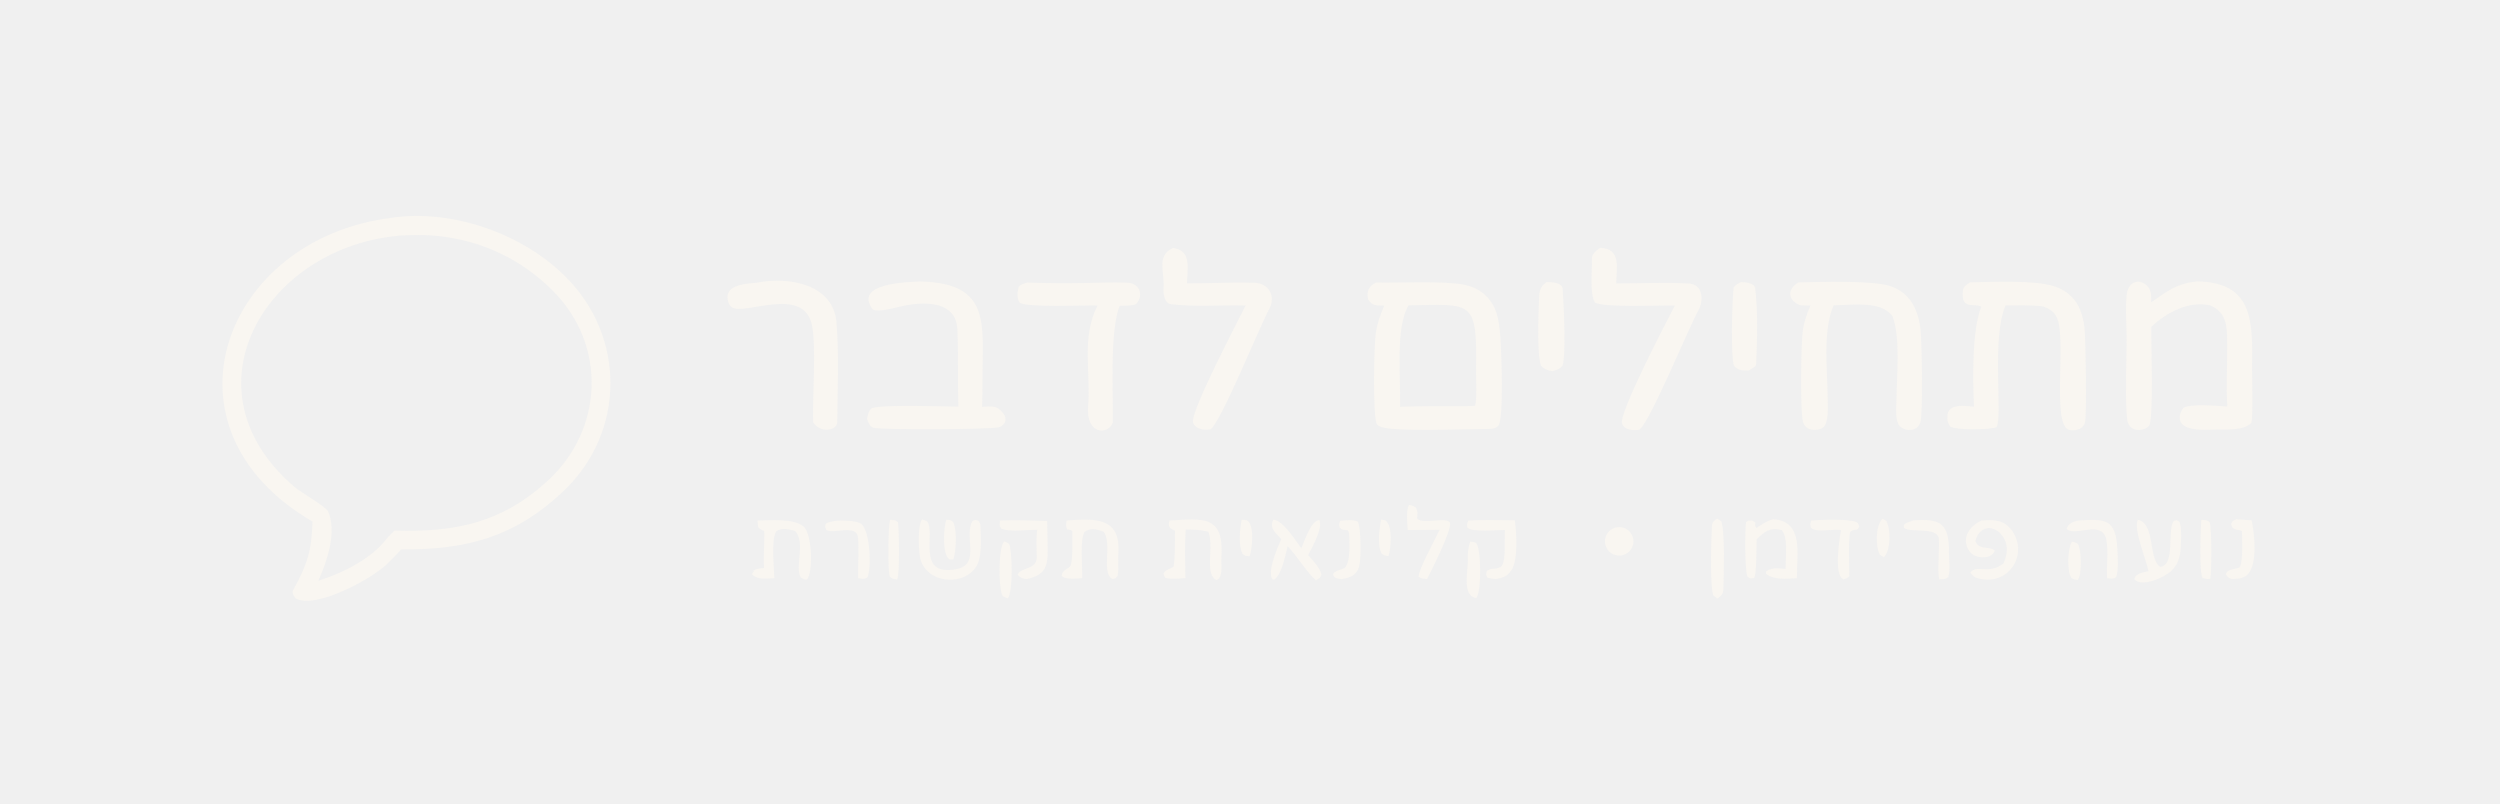
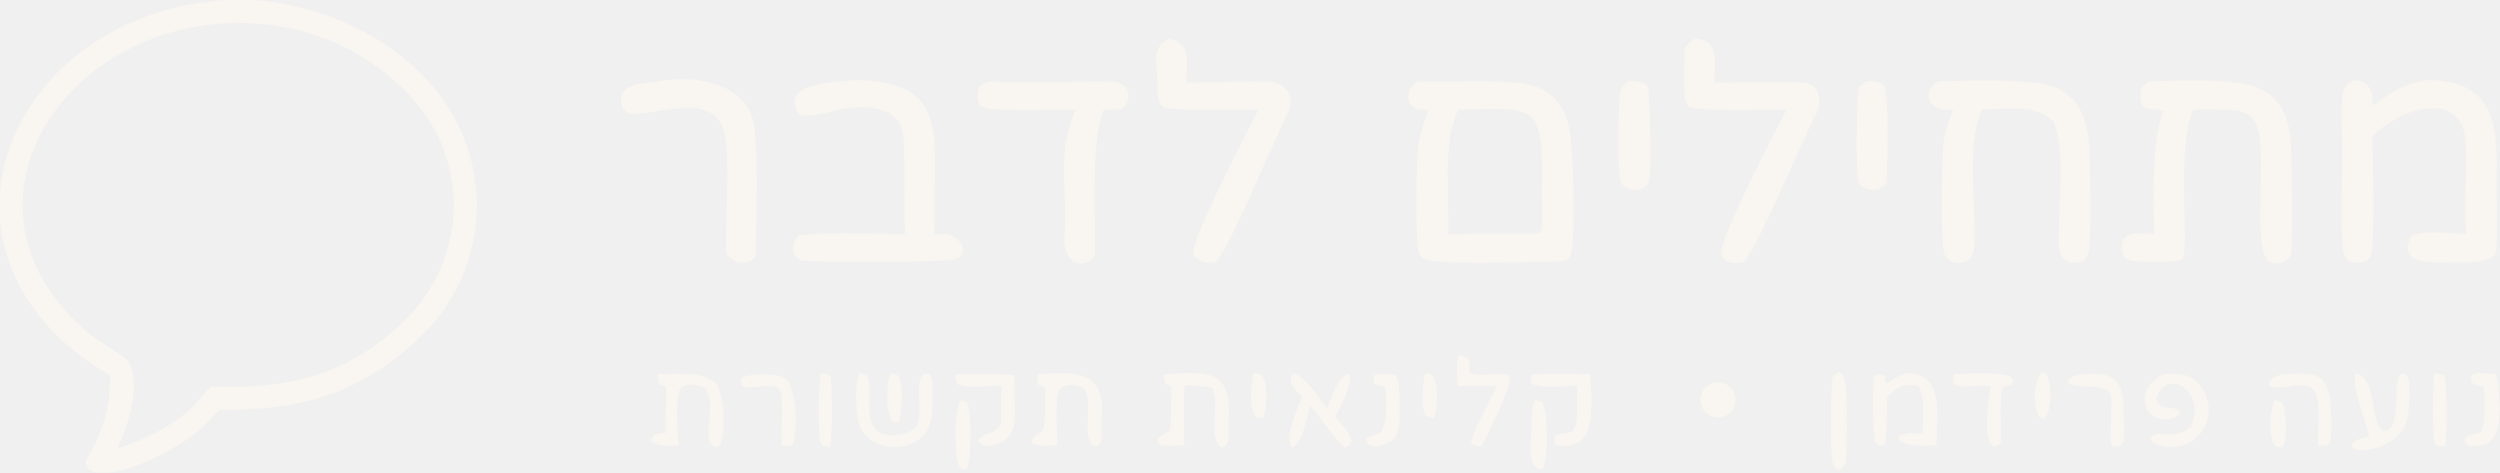
- <svg xmlns="http://www.w3.org/2000/svg" width="1907" height="613" viewBox="0 0 1907 613" fill="none">
-   <path d="M298.551 166.167C344.44 159.179 398.549 178.173 431.119 210.793C477.311 256.427 477.321 329.46 429.982 374.473C393.039 409.601 355.814 419.493 306.128 419.072C302.801 422.752 298.675 426.743 295.15 430.319C282.715 442.118 240.248 465.033 225.339 456.357C224.124 454.673 222.473 452.137 223.55 450.199C234.303 430.868 237.751 420.33 238.387 397.836C115.918 326.56 170.305 182.179 298.551 166.167ZM242.795 443.033C261.78 436.911 283.352 426.445 295.655 410.062C297.147 408.533 299.433 406.039 300.987 404.727C346.989 406.118 382.643 399.076 417.899 366.639C460.315 327.616 463.015 263.724 422.256 222.362C395.987 195.512 361.239 180.608 323.785 179.306C319.701 179.194 304.649 179.376 301.27 180.119C201.274 190.949 138.452 297.823 224.662 371.454C229.75 375.799 248.606 386.363 250.29 390.172C257.16 405.708 249.528 428.202 242.795 443.033Z" fill="#F9F6F1" />
-   <path d="M1049.59 215.504C1066.72 215.893 1101.91 214.15 1116.62 217.131C1122.33 218.286 1127.52 220.443 1131.97 224.254C1142 232.842 1143.51 244.612 1144.47 257.042C1145.19 266.346 1147.33 319.911 1142.85 324.853C1140.43 327.53 1135.82 327.167 1132.51 327.232C1118.4 327.176 1062.47 329.646 1053.11 325.519C1052.01 325.03 1050.52 324.187 1050.04 323.042C1047.18 316.059 1048.03 263.58 1049.46 253.938C1050.56 246.48 1052.99 239.989 1055.91 233.11C1050 232.865 1046.92 233.715 1043.63 228.366C1042.19 222.299 1044.15 218.263 1049.59 215.504ZM1118.55 309.839L1125 309.571C1126.89 306.715 1125.84 287.628 1125.92 282.819C1126.87 228.007 1123.19 232.201 1074.42 232.943C1064.28 249.536 1068.58 288.783 1067.95 310.266C1085.92 309.735 1100.78 309.779 1118.55 309.839Z" fill="#F9F6F1" />
-   <path d="M1675.95 214.648C1719.03 215.374 1718.32 245.39 1717.88 280.283C1717.81 286.099 1718.72 319.557 1717.27 322.643C1711.6 328.333 1699.05 327.655 1691.31 327.654C1683.54 327.653 1672.59 328.941 1666 324.668C1661.19 321.549 1662.19 315.022 1665.6 311.042C1672.36 307.668 1690.65 309.681 1699.02 310.068C1697.97 295.146 1699.05 279.545 1698.9 264.549C1698.76 251.47 1699.88 238.691 1685.78 232.86C1669.37 229.471 1652.66 238.287 1641.02 249.29C1640.75 259.792 1642.99 320.383 1639.29 324.775C1637.52 326.884 1634.72 327.771 1632.04 327.939C1629.51 328.098 1627.28 327.591 1625.38 325.846C1622.56 323.251 1622.48 319.662 1622.24 316.087C1621.07 297.421 1622.15 278.097 1622.21 259.368C1622.24 248.131 1621.1 235.858 1622.23 224.762C1622.5 222.169 1623.44 219.382 1625.22 217.434C1626.63 215.905 1628.57 214.916 1630.65 214.856C1633.27 214.781 1635.99 216.141 1637.81 217.954C1641.34 221.463 1640.9 226.008 1640.92 230.608C1653.26 221.953 1660.62 216.253 1675.95 214.648Z" fill="#F9F6F1" />
-   <path d="M1502.67 215.397C1519.46 215.08 1552.03 213.486 1566.9 218.355C1575.17 221.066 1581.75 226.139 1585.66 234.02C1588.15 239.044 1589.49 244.771 1590.09 250.322C1590.96 258.2 1591.94 318.321 1590.34 322.677C1589.59 324.723 1588.22 326.306 1586.23 327.212C1583.84 328.298 1580.24 328.677 1577.76 327.689C1565.22 322.678 1576.26 258.867 1569.17 242.663C1566.95 237.61 1563.55 235.704 1558.71 233.788C1551.01 232.617 1538.1 232.933 1529.88 232.955C1518.88 257.525 1527.84 318.632 1522.92 325.809C1518.05 327.907 1491.52 328.337 1487.57 325.254C1485.74 322.578 1485.37 320.89 1485.45 317.61C1485.69 307.314 1498.8 309.681 1505.74 310.217C1504.88 289.374 1504.07 252.2 1511.3 234.027C1507.05 230.685 1495.46 237.348 1497.31 221.663C1497.71 218.241 1500.2 217.24 1502.67 215.397Z" fill="#F9F6F1" />
-   <path d="M1371.94 215.417C1388.33 215.116 1428.82 213.658 1442.4 218.4C1450.72 221.302 1456.89 226.948 1460.64 234.925C1463.03 240.002 1464.33 245.601 1464.97 251.153C1465.98 259.846 1466.97 316.752 1464.81 322.363C1463.98 324.541 1462.61 326.335 1460.42 327.274C1457.96 328.33 1454.68 328.174 1452.24 327.136C1449.55 325.996 1447.95 324.099 1447.21 321.318C1445.82 316.135 1446.58 309.673 1446.65 304.305C1446.85 286.426 1449.69 257.258 1443.67 241.335C1435.22 229.109 1412.52 232.82 1398.73 232.874C1390.27 251.861 1393.93 281.864 1394.13 302.877C1394.2 309.649 1394.88 316.967 1392.61 323.462C1392.11 324.899 1390.64 326.311 1389.25 326.93C1386.43 328.191 1382.78 328.295 1379.9 327.144C1377.68 326.25 1376.36 324.611 1375.52 322.396C1372.99 315.83 1373.85 261.706 1375.14 252.485C1376.11 245.538 1378.23 239.445 1381.03 233.052C1379.69 233.065 1373.73 233.08 1372.86 232.721C1362.99 228.629 1363.64 220.018 1371.94 215.417Z" fill="#F9F6F1" />
-   <path d="M701.973 214.699C757.395 215.973 749.116 248.277 749.444 292.421C749.487 298.328 749.251 304.391 749.145 310.31C752.116 310.226 756.287 309.689 759.117 310.513C761.839 311.306 765.017 314.39 766.265 316.858C766.841 317.997 767.251 320.048 766.852 321.28C766.121 323.535 764.605 324.829 762.475 325.789C758.237 327.697 670.096 328.063 666.03 326.255C663.203 324.997 662.407 322.23 661.382 319.549C662.107 316.25 662.302 314.31 664.484 311.656C669.262 308.301 720.757 310.09 731.056 310.185C730.398 290.485 731.152 270.503 730.282 251.224C729.311 229.703 706.082 230.172 690.698 232.942C686.185 233.754 667.955 239.319 665.323 235.542C651.687 215.979 691.346 215.281 701.973 214.699Z" fill="#F9F6F1" />
-   <path d="M1220.75 189.047C1236.64 189.725 1233.13 204.006 1232.84 216.181C1251.34 216.267 1270.08 215.193 1288.51 216.31C1299.15 216.991 1299.63 229.511 1295.6 236.603C1288.45 249.151 1258.66 322.125 1250.48 327.788C1247.12 328.312 1243.69 328.3 1240.58 326.777C1239.14 326.073 1237.77 324.62 1237.27 323.09C1234.7 315.289 1271.17 245.396 1277.6 233.073C1266.76 232.783 1222.98 234.8 1216.71 230.793C1212.33 224.053 1214.65 205.756 1214.33 197.019C1214.21 193.744 1217.96 190.81 1220.75 189.047Z" fill="#F9F6F1" />
-   <path d="M894.831 189.178C909.204 191.13 905.699 204.658 905.425 216.135C922.116 216.263 938.676 215.159 955.409 215.693C966.881 215.049 973.715 225.239 968.268 235.453C960.363 250.257 931.618 321.355 923.463 327.475C920.354 328.017 917.241 327.978 914.302 326.683C912.228 325.769 910.782 324.459 910.048 322.28C907.55 314.873 944.477 244.47 950.166 233.07C931.311 232.53 911.778 234.314 893.195 232.033C888.093 231.342 887.188 223.589 887.547 219.551C888.554 208.245 881.705 194.74 894.831 189.178Z" fill="#F9F6F1" />
-   <path d="M783.672 215.55C797.707 216.027 811.752 216.15 825.792 215.918C837.202 215.688 847.983 215.248 859.745 215.618C868.792 215.902 872.87 224.658 866.948 231.56C865.312 233.467 857.121 233.158 854.134 233.189C846.382 252.074 849.239 299.231 848.846 322.476C845.148 331.973 828.132 331.826 830.013 309.534C832.179 283.87 824.656 257.548 837.23 233.047C827.378 232.725 781.945 234.858 777.611 230.7C775.494 226.848 776.047 222.95 777.008 218.841C779.287 216.568 780.628 216.379 783.672 215.55Z" fill="#F9F6F1" />
-   <path d="M577.89 215.576C601.13 210.908 635.679 216.412 638.079 246.064C640.081 270.811 638.805 297.084 638.662 321.945C638.625 328.433 625.854 330.838 620.291 322.175C619.592 303.085 622.856 263.433 619.25 247.563C612.448 217.625 567.909 240.904 558.329 234.404C556.252 232.994 555.468 230.825 555.069 228.432C554.677 226.081 554.964 223.914 556.447 221.987C560.665 216.51 571.505 216.292 577.89 215.576Z" fill="#F9F6F1" />
-   <path d="M1179.56 215.205C1183.45 215.075 1191.56 215.48 1191.96 220.223C1192.73 229.423 1194.81 272.994 1191.74 279.223C1189.16 281.874 1187.64 282.092 1184.14 283.079C1180.54 282.594 1177.84 281.661 1175.52 278.909C1172.18 271.303 1173.59 236.263 1174.08 226.047C1174.34 220.713 1175.57 218.445 1179.56 215.205Z" fill="#F9F6F1" />
-   <path d="M1327.78 215.186C1330.91 215.171 1338.4 215.729 1338.89 219.984C1341.03 238.761 1340.38 259.005 1339.59 277.91C1339.52 279.67 1335.16 281.857 1333.75 282.627L1333.39 282.628C1328.84 282.629 1326.18 282.664 1322.87 279.34C1319.96 274.182 1321.33 227.838 1322.39 219.616C1322.59 218.057 1326.2 216.117 1327.78 215.186Z" fill="#F9F6F1" />
-   <path d="M1352.4 396.06C1376.37 397.54 1370.4 422.728 1370.7 441.047C1362.99 441.369 1353.27 442.709 1347.12 437.631L1347.13 435.888C1352.08 432.609 1356.23 433.516 1362.04 433.974L1362.15 429.217C1362.29 422.217 1363.66 409.136 1359.04 404.32C1349.87 402.111 1346.15 405.444 1339.94 411.347C1339.83 416.072 1339.96 438.894 1337.97 440.937C1334.56 441.401 1335.79 441.704 1333.04 439.897C1330.75 435.537 1331.12 403.334 1331.87 398.253C1334.3 396.717 1333.62 397.17 1336.84 397.157C1341.29 399.705 1337.25 398.573 1339.57 402.694C1341.19 402.266 1346.19 397.818 1352.4 396.06Z" fill="#F9F6F1" />
-   <path d="M892.003 397.075C917.91 395.555 933.946 392.738 931.674 425.484C931.348 430.083 933.303 441.15 927.705 442.493C918.466 437.112 926.384 417.446 921.724 405.587C915.486 403.993 910.824 404.067 904.445 403.932C903.666 415.47 904.045 429.327 904.209 441.016C900.4 441.284 893.23 441.891 889.531 440.936C888.285 440.616 888.09 439.169 887.464 437.651C888.774 434.796 891.44 434.395 894.982 432.482C896.409 429.892 896.194 409.617 896.297 404.862L892.65 402.838C891.036 400.264 891.582 400.795 892.003 397.075Z" fill="#F9F6F1" />
-   <path d="M813.633 397.085C834.911 395.406 854.979 394.381 853.081 421.659C852.681 427.4 853.559 433.427 852.513 439.33C850.58 441.565 851.543 440.953 848.509 441.624C839.73 437.144 848.739 414.64 841.814 405.571C836.496 403.692 832.255 402.454 827.406 405.558C823.483 411.9 825.789 431.056 825.477 441.008C821.236 441.208 812.397 442.469 809.836 439.193C810.108 434.97 814.605 433.998 816.328 431.989C818.566 429.379 817.901 409.075 817.984 405.071C816.832 404.126 815.46 404.068 813.945 403.798C812.898 400.984 813.167 400.104 813.633 397.085Z" fill="#F9F6F1" />
-   <path d="M577.866 397.035C587.549 397.002 604.9 395.173 612.831 401.521C619.647 406.975 620.398 437.087 615.517 442.102C612.812 442.135 613.333 441.915 610.656 440.359C606.215 431.29 614.73 414.118 606.542 405.033C601.891 403.74 595.961 402.162 592.044 405.456C588.105 411.804 590.433 432.231 590.672 441.067C588.763 441.174 586.853 441.258 584.943 441.319C580.383 441.445 576.989 441.326 573.419 437.953L575.464 435.257L573.935 435.927C576.795 433.665 579.195 433.697 582.777 433.287C582.237 422.957 583.261 415.096 582.956 405.055C577.549 402.761 578.199 402.319 577.866 397.035Z" fill="#F9F6F1" />
-   <path d="M1511.3 397.064C1521.55 396.166 1530.14 396.622 1535.96 406.632C1546.21 424.253 1532.34 445.04 1512.12 441.829C1508.09 441.189 1505.12 440.387 1503.03 436.7C1507.86 430.222 1516.85 438.697 1528.27 429.804C1529.18 427.822 1530.2 424.567 1530.56 422.379C1531.41 417.443 1530.18 412.372 1527.15 408.377C1523.47 403.444 1516.79 400.656 1511.5 404.898C1508.95 406.914 1507.28 409.846 1506.86 413.075C1510.03 420.323 1518.38 416.071 1521.61 420.158C1519.31 425.415 1512.93 425.865 1507.97 424.46C1505.12 423.62 1502.73 421.662 1501.34 419.03C1496.36 409.499 1502.81 401.241 1511.3 397.064Z" fill="#F9F6F1" />
-   <path d="M992.655 418.205C994.974 413.182 999.862 397.033 1006.36 396.76C1009.4 402.618 1000.57 418.122 997.869 423.478C1001.55 427.748 1006.98 433.016 1007.91 438.327C1006.7 441.508 1007.24 440.497 1003.79 442.631C996.873 436.667 989.619 424.405 982.18 416.584C980.364 423.93 978.017 437.585 971.983 442.17L970.559 441.893C966.508 435.664 974.46 417.783 977.356 411.233C972.868 406.17 968.082 402.95 971.304 396.318C979.041 397.444 987.506 411.311 992.655 418.205Z" fill="#F9F6F1" />
-   <path d="M703.297 396.228L706.992 397.494C714.443 405.587 697.811 440.476 729.855 434.048C748.281 430.352 734.978 408.695 741.784 397.518C744.39 396.292 743.285 396.446 746.327 397.216C748.391 400.169 747.803 401.116 748.029 405.104C748.242 413.246 749.02 426.06 744.268 432.819C733.066 448.642 703.806 443.927 701.48 423.25C700.786 417.08 699.923 401.209 703.297 396.228Z" fill="#F9F6F1" />
-   <path d="M1630.76 396.452C1644.35 399.473 1638.46 426.335 1647.83 432.441C1659.84 430.575 1652.72 404.398 1658.19 397.319C1660.76 396.598 1659.73 396.544 1662.27 397.823C1664.93 403.012 1663.44 416.074 1663.08 422.186C1661.62 428.079 1660.68 431.193 1656.2 435.529C1651.11 440.449 1633.6 448.355 1628.09 441.822L1628.86 439.756C1631.46 436.985 1635.11 436.585 1638.87 435.707C1637.03 426.336 1627.17 403.568 1630.76 396.452Z" fill="#F9F6F1" />
-   <path d="M1119.97 397.144C1129.59 396.361 1145.4 396.863 1155.47 396.877C1156.81 405.998 1158.19 427.313 1152.92 434.93C1149.29 440.184 1146.69 440.443 1141.02 441.754C1139.01 441.634 1136.64 441.095 1134.65 440.704C1133.32 437.999 1133.68 438.892 1134.06 435.597C1138.39 432.477 1139.54 435.155 1145.11 432.249C1149.1 428.077 1147.3 412.079 1147.94 404.245C1142.22 404.234 1122.76 406.154 1119.32 402.476C1118.74 400.099 1119.11 399.464 1119.97 397.144Z" fill="#F9F6F1" />
-   <path d="M762.754 397.054C773.948 396.491 787.403 397.131 798.768 397.399C798.827 402.757 799.017 408.374 799.096 413.716C799.317 428.671 800.19 438.275 783.141 441.709C780.055 441.395 778.103 440.662 776.237 438.408C778.842 432.204 791.044 434.983 790.831 424.709C790.701 418.411 790.295 410.295 791.162 404.147C782.582 404.035 771.504 405.942 764.115 403.447C761.923 400.853 762.597 401.11 762.754 397.054Z" fill="#F9F6F1" />
-   <path d="M1074.78 385.219C1077.34 385.521 1077.66 385.697 1079.87 387.041C1081.74 389.748 1081.19 392.218 1080.94 395.489C1084.95 400.465 1104.39 393.68 1106 398.897C1107.67 404.278 1091.07 436.837 1088.58 441.636C1085.31 441.277 1084.59 441.713 1082.15 439.889C1082.16 433.938 1094.62 411.861 1098.12 404.134L1073.78 404.301C1073.5 399.301 1072.39 389.336 1074.78 385.219Z" fill="#F9F6F1" />
-   <path d="M1381.65 397.041C1388.72 396.461 1408.97 395.661 1415.54 398.067C1417.59 398.821 1417.72 400.085 1418.2 401.795C1416.06 405.786 1415.86 402.585 1411.29 405.629C1409.88 412.085 1410.57 431.805 1410.67 439.531C1409.37 441.07 1408.19 441.289 1406.28 441.936C1398.6 439.076 1403.08 411.087 1404.31 404.512C1399.6 402.897 1386.02 406.782 1381.4 402.697C1380.56 399.332 1380.66 400.587 1381.65 397.041Z" fill="#F9F6F1" />
-   <path d="M1585.32 397.054C1605.74 395.846 1614.08 395.237 1615.16 419.611C1615.43 425.673 1616.17 434.618 1614.21 440.247C1611.37 441.902 1610.92 441.303 1607.28 441.153C1606.68 431.447 1608.39 422.042 1606.86 412.494C1604.11 395.338 1582.72 410.132 1576.45 403.372C1577.92 399.048 1581.37 397.937 1585.32 397.054Z" fill="#F9F6F1" />
-   <path d="M1309.81 395.617C1310.97 396.153 1311.92 396.921 1312.96 397.676C1316 405.615 1314.82 438.976 1314.6 449.145C1314.51 453.497 1312.92 454.266 1310.12 456.629C1309.14 455.969 1307.93 454.968 1306.97 454.22C1304.21 447.891 1305.35 410.272 1305.89 401.032C1306.07 397.871 1307.66 397.186 1309.81 395.617Z" fill="#F9F6F1" />
-   <path d="M1459.31 397.006C1480.02 395.31 1486.92 399.199 1486.66 421.332C1486.58 427.276 1487.97 434.403 1486.12 440.174C1484.1 442.025 1482.5 441.614 1479.35 441.95C1477.6 437.571 1479.6 416.894 1478.95 410.986C1477.9 401.57 1458.07 406.738 1452.32 402.709L1452.34 400.233C1454.48 398.489 1456.72 397.898 1459.31 397.006Z" fill="#F9F6F1" />
-   <path d="M638.955 397.171C643.713 396.985 652.688 397.046 656.622 399.426C663.835 403.792 665.016 434.944 661.534 440.562C658.264 442.028 658.409 441.49 654.589 441.095C654.316 431.439 655.352 419.258 654.473 410.02C653.459 399.355 635.609 407.809 630.234 404.175C629.214 401.268 629.214 402.359 629.838 399.546C632.324 397.807 635.88 397.616 638.955 397.171Z" fill="#F9F6F1" />
-   <path d="M1705.97 396.063L1717.55 396.943C1719.69 406.906 1722.23 429.581 1714.84 437.836C1711.49 441.577 1706.72 441.493 1702.07 441.653C1699.68 440.744 1699.37 440.212 1697.83 438.109C1699.07 433.125 1707.55 434.617 1708.74 432.158C1711.09 427.31 1710.28 409.989 1710.13 405.04C1706.06 403.524 1703.11 404.959 1701.89 399.703C1703.4 396.716 1702.59 397.656 1705.97 396.063Z" fill="#F9F6F1" />
-   <path d="M1022.3 397.287C1026.33 396.858 1032.31 396.114 1035.87 397.954C1037.79 403.087 1037.94 415.582 1037.79 421.366C1037.48 433.896 1036.22 439.702 1023.49 441.728C1020.46 441.366 1017.3 441.318 1016.87 437.849C1018.96 434.461 1024.98 434.68 1026.45 432.434C1030.03 426.994 1029.39 416.02 1029.25 409.727C1029.05 400.944 1026.65 406.765 1021.93 402.488C1021.27 400.033 1021.41 399.693 1022.3 397.287Z" fill="#F9F6F1" />
-   <path d="M1233.18 402.245C1238.92 401.204 1244.45 404.877 1245.72 410.568C1246.99 416.261 1243.54 421.941 1237.91 423.439C1234.06 424.463 1229.96 423.296 1227.22 420.397C1224.48 417.499 1223.56 413.334 1224.8 409.546C1226.05 405.759 1229.26 402.957 1233.18 402.245Z" fill="#F9F6F1" />
-   <path d="M1121.54 413.075C1123.51 413.235 1124.18 413.499 1125.99 414.102C1130 419.23 1130.2 450.778 1126.15 456.16C1114.47 454.491 1120.36 434.168 1119.62 425.462C1119.38 422.55 1120.31 415.821 1121.54 413.075Z" fill="#F9F6F1" />
-   <path d="M1679.13 396.539C1682.62 396.925 1683.21 396.397 1685.57 398.479C1687.17 404.209 1687.15 435.42 1685.95 441.653C1683.3 441.684 1682.77 441.61 1680.19 440.981C1677.32 436.75 1678.7 403.496 1679.13 396.539Z" fill="#F9F6F1" />
-   <path d="M678.953 396.533C682.441 396.924 682.77 396.364 685.014 398.502C685.757 405.036 686.497 437.001 684.379 442.073C681.786 441.678 680.601 441.705 678.736 439.918C677.101 434.819 677.399 401.52 678.953 396.533Z" fill="#F9F6F1" />
-   <path d="M765.868 413.035C767.726 413.459 768.248 413.899 769.784 414.912C772.248 420.566 772.797 451.449 768.789 456.436C767.52 456.025 766.147 455.357 764.917 454.807C761.468 449.157 761.465 418.104 765.868 413.035Z" fill="#F9F6F1" />
-   <path d="M1580.47 413.12C1582.48 413.503 1583.17 413.915 1584.98 414.797C1587.78 419.077 1588.31 438.562 1584.88 442.453C1582.63 442.062 1582.08 442.027 1580.05 440.914C1576.46 435.501 1577.17 418.354 1580.47 413.12Z" fill="#F9F6F1" />
-   <path d="M721.782 396.442C725.475 396.929 724.746 396.322 727.22 398.362C730.133 405.003 729.38 420.052 727.21 426.795L724.346 426.725C718.347 423.045 719.906 402.336 721.782 396.442Z" fill="#F9F6F1" />
-   <path d="M1435.95 395.719L1438.8 397.222C1442.35 403.583 1442.46 419.194 1437.1 425.057C1436.1 424.535 1434.88 423.722 1433.9 423.106C1430.59 416.819 1430.51 401.184 1435.95 395.719Z" fill="#F9F6F1" />
-   <path d="M947.122 396.483C947.932 396.514 950.688 396.625 951.2 396.903C957.262 400.194 955.055 419.902 953.183 424.319C950.753 424.111 949.58 424.231 947.867 422.519C944.431 416.371 945.827 403.303 947.122 396.483Z" fill="#F9F6F1" />
-   <path d="M1053.41 396.366C1053.92 396.43 1056.18 396.736 1056.5 396.889C1062.63 399.82 1061.07 418.991 1059.1 424.115C1056.5 423.922 1056.17 423.873 1054.03 422.4C1050.25 416.218 1052.34 403.375 1053.41 396.366Z" fill="#F9F6F1" />
+ <svg xmlns="http://www.w3.org/2000/svg" width="1550" height="293" viewBox="0 0 1550 293" fill="none">
+   <g clip-path="url(#clip0_13_54)">
+     <path d="M128.551 1.167C174.44 -5.821 228.549 13.173 261.119 45.793C307.311 91.427 307.321 164.46 259.982 209.473C223.039 244.601 185.814 254.493 136.128 254.072C132.801 257.752 128.675 261.743 125.15 265.319C112.715 277.118 70.248 300.033 55.339 291.357C54.124 289.673 52.473 287.137 53.55 285.199C64.303 265.868 67.751 255.33 68.387 232.836C-54.082 161.56 0.305 17.179 128.551 1.167ZM72.795 278.033C91.78 271.911 113.352 261.445 125.655 245.062C127.147 243.533 129.433 241.039 130.987 239.727C176.989 241.118 212.643 234.076 247.899 201.639C290.315 162.616 293.015 98.724 252.256 57.362C225.987 30.512 191.239 15.608 153.785 14.306C149.701 14.194 134.649 14.376 131.27 15.119C31.274 25.949 -31.548 132.823 54.662 206.454C59.75 210.799 78.606 221.363 80.29 225.172C87.16 240.708 79.528 263.202 72.795 278.033Z" fill="#F9F6F1" />
+     <path d="M879.59 50.504C896.72 50.893 931.91 49.15 946.62 52.131C952.33 53.286 957.52 55.443 961.97 59.254C972 67.842 973.51 79.612 974.47 92.042C975.19 101.346 977.33 154.911 972.85 159.853C970.43 162.53 965.82 162.167 962.51 162.232C948.4 162.176 892.47 164.646 883.11 160.519C882.01 160.03 880.52 159.187 880.04 158.042C877.18 151.059 878.03 98.58 879.46 88.938C880.56 81.48 882.99 74.989 885.91 68.11C880 67.865 876.92 68.715 873.63 63.366C872.19 57.299 874.15 53.263 879.59 50.504ZM948.55 144.839L955 144.571C956.89 141.715 955.84 122.628 955.92 117.819C956.87 63.007 953.19 67.201 904.42 67.943C894.28 84.536 898.58 123.783 897.95 145.266C915.92 144.735 930.78 144.779 948.55 144.839Z" fill="#F9F6F1" />
+     <path d="M1505.95 49.648C1549.03 50.374 1548.32 80.39 1547.88 115.283C1547.81 121.099 1548.72 154.557 1547.27 157.643C1541.6 163.333 1529.05 162.655 1521.31 162.654C1513.54 162.653 1502.59 163.941 1496 159.668C1491.19 156.549 1492.19 150.022 1495.6 146.042C1502.36 142.668 1520.65 144.681 1529.02 145.068C1527.97 130.146 1529.05 114.545 1528.9 99.549C1528.76 86.47 1529.88 73.691 1515.78 67.86C1499.37 64.471 1482.66 73.287 1471.02 84.29C1470.75 94.792 1472.99 155.383 1469.29 159.775C1467.52 161.884 1464.72 162.771 1462.04 162.939C1459.51 163.098 1457.28 162.591 1455.38 160.846C1452.56 158.251 1452.48 154.662 1452.24 151.087C1451.07 132.421 1452.15 113.097 1452.21 94.368C1452.24 83.131 1451.1 70.858 1452.23 59.762C1452.5 57.169 1453.44 54.382 1455.22 52.434C1456.63 50.905 1458.57 49.916 1460.65 49.856C1463.27 49.781 1465.99 51.141 1467.81 52.954C1471.34 56.463 1470.9 61.008 1470.92 65.608C1483.26 56.953 1490.62 51.253 1505.95 49.648Z" fill="#F9F6F1" />
+     <path d="M1332.67 50.397C1349.46 50.08 1382.03 48.486 1396.9 53.355C1405.17 56.066 1411.75 61.139 1415.66 69.02C1418.15 74.044 1419.49 79.771 1420.09 85.322C1420.96 93.2 1421.94 153.321 1420.34 157.677C1419.59 159.723 1418.22 161.306 1416.23 162.212C1413.84 163.298 1410.24 163.677 1407.76 162.689C1395.22 157.678 1406.26 93.867 1399.17 77.663C1396.95 72.61 1393.55 70.704 1388.71 68.788C1381.01 67.617 1368.1 67.933 1359.88 67.955C1348.88 92.525 1357.84 153.632 1352.92 160.809C1348.05 162.907 1321.52 163.337 1317.57 160.254C1315.74 157.578 1315.37 155.89 1315.45 152.61C1315.69 142.314 1328.8 144.681 1335.74 145.217C1334.88 124.374 1334.07 87.2 1341.3 69.027C1337.05 65.685 1325.46 72.348 1327.31 56.663C1327.71 53.241 1330.2 52.24 1332.67 50.397Z" fill="#F9F6F1" />
+     <path d="M1201.94 50.417C1218.33 50.116 1258.82 48.658 1272.4 53.4C1280.72 56.302 1286.89 61.948 1290.64 69.925C1293.03 75.002 1294.33 80.601 1294.97 86.153C1295.98 94.846 1296.97 151.752 1294.81 157.363C1293.98 159.541 1292.61 161.335 1290.42 162.274C1287.96 163.33 1284.68 163.174 1282.24 162.136C1279.55 160.996 1277.95 159.099 1277.21 156.318C1275.82 151.135 1276.58 144.673 1276.65 139.305C1276.85 121.426 1279.69 92.258 1273.67 76.335C1265.22 64.109 1242.52 67.82 1228.73 67.874C1220.27 86.861 1223.93 116.864 1224.13 137.877C1224.2 144.649 1224.88 151.967 1222.61 158.462C1222.11 159.899 1220.64 161.311 1219.25 161.93C1216.43 163.191 1212.78 163.295 1209.9 162.144C1207.68 161.25 1206.36 159.611 1205.52 157.396C1202.99 150.83 1203.85 96.706 1205.14 87.485C1206.11 80.538 1208.23 74.445 1211.03 68.052C1209.69 68.065 1203.73 68.08 1202.86 67.721C1192.99 63.629 1193.64 55.018 1201.94 50.417Z" fill="#F9F6F1" />
+     <path d="M531.973 49.699C587.395 50.973 579.116 83.277 579.444 127.421C579.487 133.328 579.251 139.391 579.145 145.31C582.116 145.226 586.287 144.689 589.117 145.513C591.839 146.306 595.017 149.39 596.265 151.858C596.841 152.997 597.251 155.048 596.852 156.28C596.121 158.535 594.605 159.829 592.475 160.789C588.237 162.697 500.096 163.063 496.03 161.255C493.203 159.997 492.407 157.23 491.382 154.549C492.107 151.25 492.302 149.31 494.484 146.656C499.262 143.301 550.757 145.09 561.056 145.185C560.398 125.485 561.152 105.503 560.282 86.224C559.311 64.703 536.082 65.172 520.698 67.942C516.185 68.754 497.955 74.319 495.323 70.542C481.687 50.979 521.346 50.281 531.973 49.699Z" fill="#F9F6F1" />
+     <path d="M1050.75 24.047C1066.64 24.725 1063.13 39.006 1062.84 51.181C1081.34 51.267 1100.08 50.193 1118.51 51.31C1129.15 51.991 1129.63 64.511 1125.6 71.603C1118.45 84.151 1088.66 157.125 1080.48 162.788C1077.12 163.312 1073.69 163.3 1070.58 161.777C1069.14 161.073 1067.77 159.62 1067.27 158.09C1064.7 150.289 1101.17 80.396 1107.6 68.073C1096.76 67.783 1052.98 69.8 1046.71 65.793C1042.33 59.053 1044.65 40.756 1044.33 32.019C1044.21 28.744 1047.96 25.81 1050.75 24.047Z" fill="#F9F6F1" />
+     <path d="M724.831 24.178C739.204 26.13 735.699 39.658 735.425 51.135C752.116 51.263 768.676 50.159 785.409 50.693C796.881 50.049 803.715 60.239 798.268 70.453C790.363 85.257 761.618 156.355 753.463 162.475C750.354 163.017 747.241 162.978 744.302 161.683C742.228 160.769 740.782 159.459 740.048 157.28C737.55 149.873 774.477 79.47 780.166 68.07C761.311 67.53 741.778 69.314 723.195 67.033C718.093 66.342 717.188 58.589 717.547 54.551C718.554 43.245 711.705 29.74 724.831 24.178Z" fill="#F9F6F1" />
+     <path d="M613.672 50.55C627.707 51.027 641.752 51.15 655.792 50.918C667.202 50.688 677.983 50.248 689.745 50.618C698.792 50.902 702.87 59.658 696.948 66.56C695.312 68.467 687.121 68.158 684.134 68.189C676.382 87.074 679.239 134.231 678.846 157.476C675.148 166.973 658.132 166.826 660.013 144.534C662.179 118.87 654.656 92.548 667.23 68.047C657.378 67.725 611.945 69.858 607.611 65.7C605.494 61.848 606.047 57.95 607.008 53.841C609.287 51.568 610.628 51.379 613.672 50.55Z" fill="#F9F6F1" />
+     <path d="M407.89 50.576C431.13 45.908 465.679 51.412 468.079 81.064C470.081 105.811 468.805 132.084 468.662 156.945C468.625 163.433 455.854 165.838 450.291 157.175C449.592 138.085 452.856 98.433 449.25 82.563C442.448 52.625 397.909 75.904 388.329 69.404C386.252 67.994 385.468 65.825 385.069 63.432C384.677 61.081 384.964 58.914 386.447 56.987C390.665 51.51 401.505 51.292 407.89 50.576Z" fill="#F9F6F1" />
+     <path d="M1009.56 50.205C1013.45 50.075 1021.56 50.48 1021.96 55.223C1022.73 64.423 1024.81 107.994 1021.74 114.223C1019.16 116.874 1017.64 117.092 1014.14 118.079C1010.54 117.594 1007.84 116.661 1005.52 113.909C1002.18 106.303 1003.59 71.263 1004.08 61.047C1004.34 55.713 1005.57 53.445 1009.56 50.205Z" fill="#F9F6F1" />
+     <path d="M1157.78 50.186C1160.91 50.171 1168.4 50.729 1168.89 54.984C1171.03 73.761 1170.38 94.005 1169.59 112.91C1169.52 114.67 1165.16 116.857 1163.75 117.627L1163.39 117.628C1158.84 117.629 1156.18 117.664 1152.87 114.34C1149.96 109.182 1151.33 62.838 1152.39 54.616C1152.59 53.057 1156.2 51.117 1157.78 50.186Z" fill="#F9F6F1" />
+     <path d="M1182.4 231.06C1206.37 232.54 1200.4 257.728 1200.7 276.047C1192.99 276.369 1183.27 277.709 1177.12 272.631L1177.13 270.888C1182.08 267.609 1186.23 268.516 1192.04 268.974L1192.15 264.217C1192.29 257.217 1193.66 244.136 1189.04 239.32C1179.87 237.111 1176.15 240.444 1169.94 246.347C1169.83 251.072 1169.96 273.894 1167.97 275.937C1164.56 276.401 1165.79 276.704 1163.04 274.897C1160.75 270.537 1161.12 238.334 1161.87 233.253C1164.3 231.717 1163.62 232.17 1166.84 232.157C1171.29 234.705 1167.25 233.573 1169.57 237.694C1171.19 237.266 1176.19 232.818 1182.4 231.06Z" fill="#F9F6F1" />
+     <path d="M722.003 232.075C747.91 230.555 763.946 227.738 761.674 260.484C761.348 265.083 763.303 276.15 757.705 277.493C748.466 272.112 756.384 252.446 751.724 240.587C745.486 238.993 740.824 239.067 734.445 238.932C733.666 250.47 734.045 264.327 734.209 276.016C730.4 276.284 723.23 276.891 719.531 275.936C718.285 275.616 718.09 274.169 717.464 272.651C718.774 269.796 721.44 269.395 724.982 267.482C726.409 264.892 726.194 244.617 726.297 239.862L722.65 237.838C721.036 235.264 721.582 235.795 722.003 232.075Z" fill="#F9F6F1" />
+     <path d="M643.633 232.085C664.911 230.406 684.979 229.381 683.081 256.659C682.681 262.4 683.559 268.427 682.513 274.33C680.58 276.565 681.543 275.953 678.509 276.624C669.73 272.144 678.739 249.64 671.814 240.571C666.496 238.692 662.255 237.454 657.406 240.558C653.483 246.9 655.789 266.056 655.477 276.008C651.236 276.208 642.397 277.469 639.836 274.193C640.108 269.97 644.605 268.998 646.328 266.989C648.566 264.379 647.901 244.075 647.984 240.071C646.832 239.126 645.46 239.068 643.945 238.798C642.898 235.984 643.167 235.104 643.633 232.085Z" fill="#F9F6F1" />
+     <path d="M407.866 232.035C417.549 232.002 434.9 230.173 442.831 236.521C449.647 241.975 450.398 272.087 445.517 277.102C442.812 277.135 443.333 276.915 440.656 275.359C436.215 266.29 444.73 249.118 436.542 240.033C431.891 238.74 425.961 237.162 422.044 240.456C418.105 246.804 420.433 267.231 420.672 276.067C418.763 276.174 416.853 276.258 414.943 276.319C410.383 276.445 406.989 276.326 403.419 272.953L405.464 270.257L403.935 270.927C406.795 268.665 409.195 268.697 412.777 268.287C412.237 257.957 413.261 250.096 412.956 240.055C407.549 237.761 408.199 237.319 407.866 232.035Z" fill="#F9F6F1" />
+     <path d="M1341.3 232.064C1351.55 231.166 1360.14 231.622 1365.96 241.632C1376.21 259.253 1362.34 280.04 1342.12 276.829C1338.09 276.189 1335.12 275.387 1333.03 271.7C1337.86 265.222 1346.85 273.697 1358.27 264.804C1359.18 262.822 1360.2 259.567 1360.56 257.379C1361.41 252.443 1360.18 247.372 1357.15 243.377C1353.47 238.444 1346.79 235.656 1341.5 239.898C1338.95 241.914 1337.28 244.846 1336.86 248.075C1340.03 255.323 1348.38 251.071 1351.61 255.158C1349.31 260.415 1342.93 260.865 1337.97 259.46C1335.12 258.62 1332.73 256.662 1331.34 254.03C1326.36 244.499 1332.81 236.241 1341.3 232.064Z" fill="#F9F6F1" />
+     <path d="M822.655 253.205C824.974 248.182 829.862 232.033 836.36 231.76C839.4 237.618 830.57 253.122 827.869 258.478C831.55 262.748 836.98 268.016 837.91 273.327C836.7 276.508 837.24 275.497 833.79 277.631C826.873 271.667 819.619 259.405 812.18 251.584C810.364 258.93 808.017 272.585 801.983 277.17L800.559 276.893C796.508 270.664 804.46 252.783 807.356 246.233C802.868 241.17 798.082 237.95 801.304 231.318C809.041 232.444 817.506 246.311 822.655 253.205Z" fill="#F9F6F1" />
+     <path d="M533.297 231.228L536.992 232.494C544.443 240.587 527.811 275.476 559.855 269.048C578.281 265.352 564.978 243.695 571.784 232.518C574.39 231.292 573.285 231.446 576.327 232.216C578.391 235.169 577.803 236.116 578.029 240.104C578.242 248.246 579.02 261.06 574.268 267.819C563.066 283.642 533.806 278.927 531.48 258.25C530.786 252.08 529.923 236.209 533.297 231.228Z" fill="#F9F6F1" />
+     <path d="M1460.76 231.452C1474.35 234.473 1468.46 261.335 1477.83 267.441C1489.84 265.575 1482.72 239.398 1488.19 232.319C1490.76 231.598 1489.73 231.544 1492.27 232.823C1494.93 238.012 1493.44 251.074 1493.08 257.186C1491.62 263.079 1490.68 266.193 1486.2 270.529C1481.11 275.449 1463.6 283.355 1458.09 276.822L1458.86 274.756C1461.46 271.985 1465.11 271.585 1468.87 270.707C1467.03 261.336 1457.17 238.568 1460.76 231.452Z" fill="#F9F6F1" />
+     <path d="M949.97 232.144C959.59 231.361 975.4 231.863 985.47 231.877C986.81 240.998 988.19 262.313 982.92 269.93C979.29 275.184 976.69 275.443 971.02 276.754C969.01 276.634 966.64 276.095 964.65 275.704C963.32 272.999 963.68 273.892 964.06 270.597C968.39 267.477 969.54 270.155 975.11 267.249C979.1 263.077 977.3 247.079 977.94 239.245C972.22 239.234 952.76 241.154 949.32 237.476C948.74 235.099 949.11 234.464 949.97 232.144Z" fill="#F9F6F1" />
+     <path d="M592.754 232.054C603.948 231.491 617.403 232.131 628.768 232.399C628.827 237.757 629.017 243.374 629.096 248.716C629.317 263.671 630.19 273.275 613.141 276.709C610.055 276.395 608.103 275.662 606.237 273.408C608.842 267.204 621.044 269.983 620.831 259.709C620.701 253.411 620.295 245.295 621.162 239.147C612.582 239.035 601.504 240.942 594.115 238.447C591.923 235.853 592.597 236.11 592.754 232.054Z" fill="#F9F6F1" />
+     <path d="M904.78 220.219C907.34 220.521 907.66 220.697 909.87 222.041C911.74 224.748 911.19 227.218 910.94 230.489C914.95 235.465 934.39 228.68 936 233.897C937.67 239.278 921.07 271.837 918.58 276.636C915.31 276.277 914.59 276.713 912.15 274.889C912.16 268.938 924.62 246.861 928.12 239.134L903.78 239.301C903.5 234.301 902.39 224.336 904.78 220.219Z" fill="#F9F6F1" />
+     <path d="M1211.65 232.041C1218.72 231.461 1238.97 230.661 1245.54 233.067C1247.59 233.821 1247.72 235.085 1248.2 236.795C1246.06 240.786 1245.86 237.585 1241.29 240.629C1239.88 247.085 1240.57 266.805 1240.67 274.531C1239.37 276.07 1238.19 276.289 1236.28 276.936C1228.6 274.076 1233.08 246.087 1234.31 239.512C1229.6 237.897 1216.02 241.782 1211.4 237.697C1210.56 234.332 1210.66 235.587 1211.65 232.041Z" fill="#F9F6F1" />
+     <path d="M1415.32 232.054C1435.74 230.846 1444.08 230.237 1445.16 254.611C1445.43 260.673 1446.17 269.618 1444.21 275.247C1441.37 276.902 1440.92 276.303 1437.28 276.153C1436.68 266.447 1438.39 257.042 1436.86 247.494C1434.11 230.338 1412.72 245.132 1406.45 238.372C1407.92 234.048 1411.37 232.937 1415.32 232.054Z" fill="#F9F6F1" />
+     <path d="M1139.81 230.617C1140.97 231.153 1141.92 231.921 1142.96 232.676C1146 240.615 1144.82 273.976 1144.6 284.145C1144.51 288.497 1142.92 289.266 1140.12 291.629C1139.14 290.969 1137.93 289.968 1136.97 289.22C1134.21 282.891 1135.35 245.272 1135.89 236.032C1136.07 232.871 1137.66 232.186 1139.81 230.617Z" fill="#F9F6F1" />
+     <path d="M1289.31 232.006C1310.02 230.31 1316.92 234.199 1316.66 256.332C1316.58 262.276 1317.97 269.403 1316.12 275.174C1314.1 277.025 1312.5 276.614 1309.35 276.95C1307.6 272.571 1309.6 251.894 1308.95 245.986C1307.9 236.57 1288.07 241.738 1282.32 237.709L1282.34 235.233C1284.48 233.489 1286.72 232.898 1289.31 232.006Z" fill="#F9F6F1" />
+     <path d="M468.955 232.171C473.713 231.985 482.688 232.046 486.622 234.426C493.835 238.792 495.016 269.944 491.534 275.562C488.264 277.028 488.409 276.49 484.589 276.095C484.316 266.439 485.352 254.258 484.473 245.02C483.459 234.355 465.609 242.809 460.234 239.175C459.214 236.268 459.214 237.359 459.838 234.546C462.324 232.807 465.88 232.616 468.955 232.171Z" fill="#F9F6F1" />
+     <path d="M1535.97 231.063L1547.55 231.943C1549.69 241.906 1552.23 264.581 1544.84 272.836C1541.49 276.577 1536.72 276.493 1532.07 276.653C1529.68 275.744 1529.37 275.212 1527.83 273.109C1529.07 268.125 1537.55 269.617 1538.74 267.158C1541.09 262.31 1540.28 244.989 1540.13 240.04C1536.06 238.524 1533.11 239.959 1531.89 234.703C1533.4 231.716 1532.59 232.656 1535.97 231.063Z" fill="#F9F6F1" />
+     <path d="M852.3 232.287C856.33 231.858 862.31 231.114 865.87 232.954C867.79 238.087 867.94 250.582 867.79 256.366C867.48 268.896 866.22 274.702 853.49 276.728C850.46 276.366 847.3 276.318 846.87 272.849C848.96 269.461 854.98 269.68 856.45 267.434C860.03 261.994 859.39 251.02 859.25 244.727C859.05 235.944 856.65 241.765 851.93 237.488C851.27 235.033 851.41 234.693 852.3 232.287Z" fill="#F9F6F1" />
+     <path d="M1063.18 237.245C1068.92 236.204 1074.45 239.877 1075.72 245.568C1076.99 251.261 1073.54 256.941 1067.91 258.439C1064.06 259.463 1059.96 258.296 1057.22 255.397C1054.48 252.499 1053.56 248.334 1054.8 244.546C1056.05 240.759 1059.26 237.957 1063.18 237.245Z" fill="#F9F6F1" />
+     <path d="M951.54 248.075C953.51 248.235 954.18 248.499 955.99 249.102C960 254.23 960.2 285.778 956.15 291.16C944.47 289.491 950.36 269.168 949.62 260.462C949.38 257.55 950.31 250.821 951.54 248.075Z" fill="#F9F6F1" />
+     <path d="M1509.13 231.539C1512.62 231.925 1513.21 231.397 1515.57 233.479C1517.17 239.209 1517.15 270.42 1515.95 276.653C1513.3 276.684 1512.77 276.61 1510.19 275.981C1507.32 271.75 1508.7 238.496 1509.13 231.539Z" fill="#F9F6F1" />
+     <path d="M508.953 231.533C512.441 231.924 512.77 231.364 515.014 233.502C515.757 240.036 516.497 272.001 514.379 277.073C511.786 276.678 510.601 276.705 508.736 274.918C507.101 269.819 507.399 236.52 508.953 231.533Z" fill="#F9F6F1" />
+     <path d="M595.868 248.035C597.726 248.459 598.248 248.899 599.784 249.912C602.248 255.566 602.797 286.449 598.789 291.436C597.52 291.025 596.147 290.357 594.917 289.807C591.468 284.157 591.465 253.104 595.868 248.035Z" fill="#F9F6F1" />
+     <path d="M1410.47 248.12C1412.48 248.503 1413.17 248.915 1414.98 249.797C1417.78 254.077 1418.31 273.562 1414.88 277.453C1412.63 277.062 1412.08 277.027 1410.05 275.914C1406.46 270.501 1407.17 253.354 1410.47 248.12Z" fill="#F9F6F1" />
+     <path d="M551.782 231.442C555.475 231.929 554.746 231.322 557.22 233.362C560.133 240.003 559.38 255.052 557.21 261.795L554.346 261.725C548.347 258.045 549.906 237.336 551.782 231.442Z" fill="#F9F6F1" />
+     <path d="M1265.95 230.719L1268.8 232.222C1272.35 238.583 1272.46 254.194 1267.1 260.057C1266.1 259.535 1264.88 258.722 1263.9 258.106C1260.59 251.819 1260.51 236.184 1265.95 230.719Z" fill="#F9F6F1" />
+     <path d="M777.122 231.483C777.932 231.514 780.688 231.625 781.2 231.903C787.262 235.194 785.055 254.902 783.183 259.319C780.753 259.111 779.58 259.231 777.867 257.519C774.431 251.371 775.827 238.303 777.122 231.483Z" fill="#F9F6F1" />
+     <path d="M883.41 231.366C883.92 231.43 886.18 231.736 886.5 231.889C892.63 234.82 891.07 253.991 889.1 259.115C886.5 258.922 886.17 258.873 884.03 257.4C880.25 251.218 882.34 238.375 883.41 231.366Z" fill="#F9F6F1" />
+   </g>
+   <defs>
+     <clipPath id="clip0_13_54">
+       <rect width="1550" height="293" fill="white" />
+     </clipPath>
+   </defs>
</svg>
